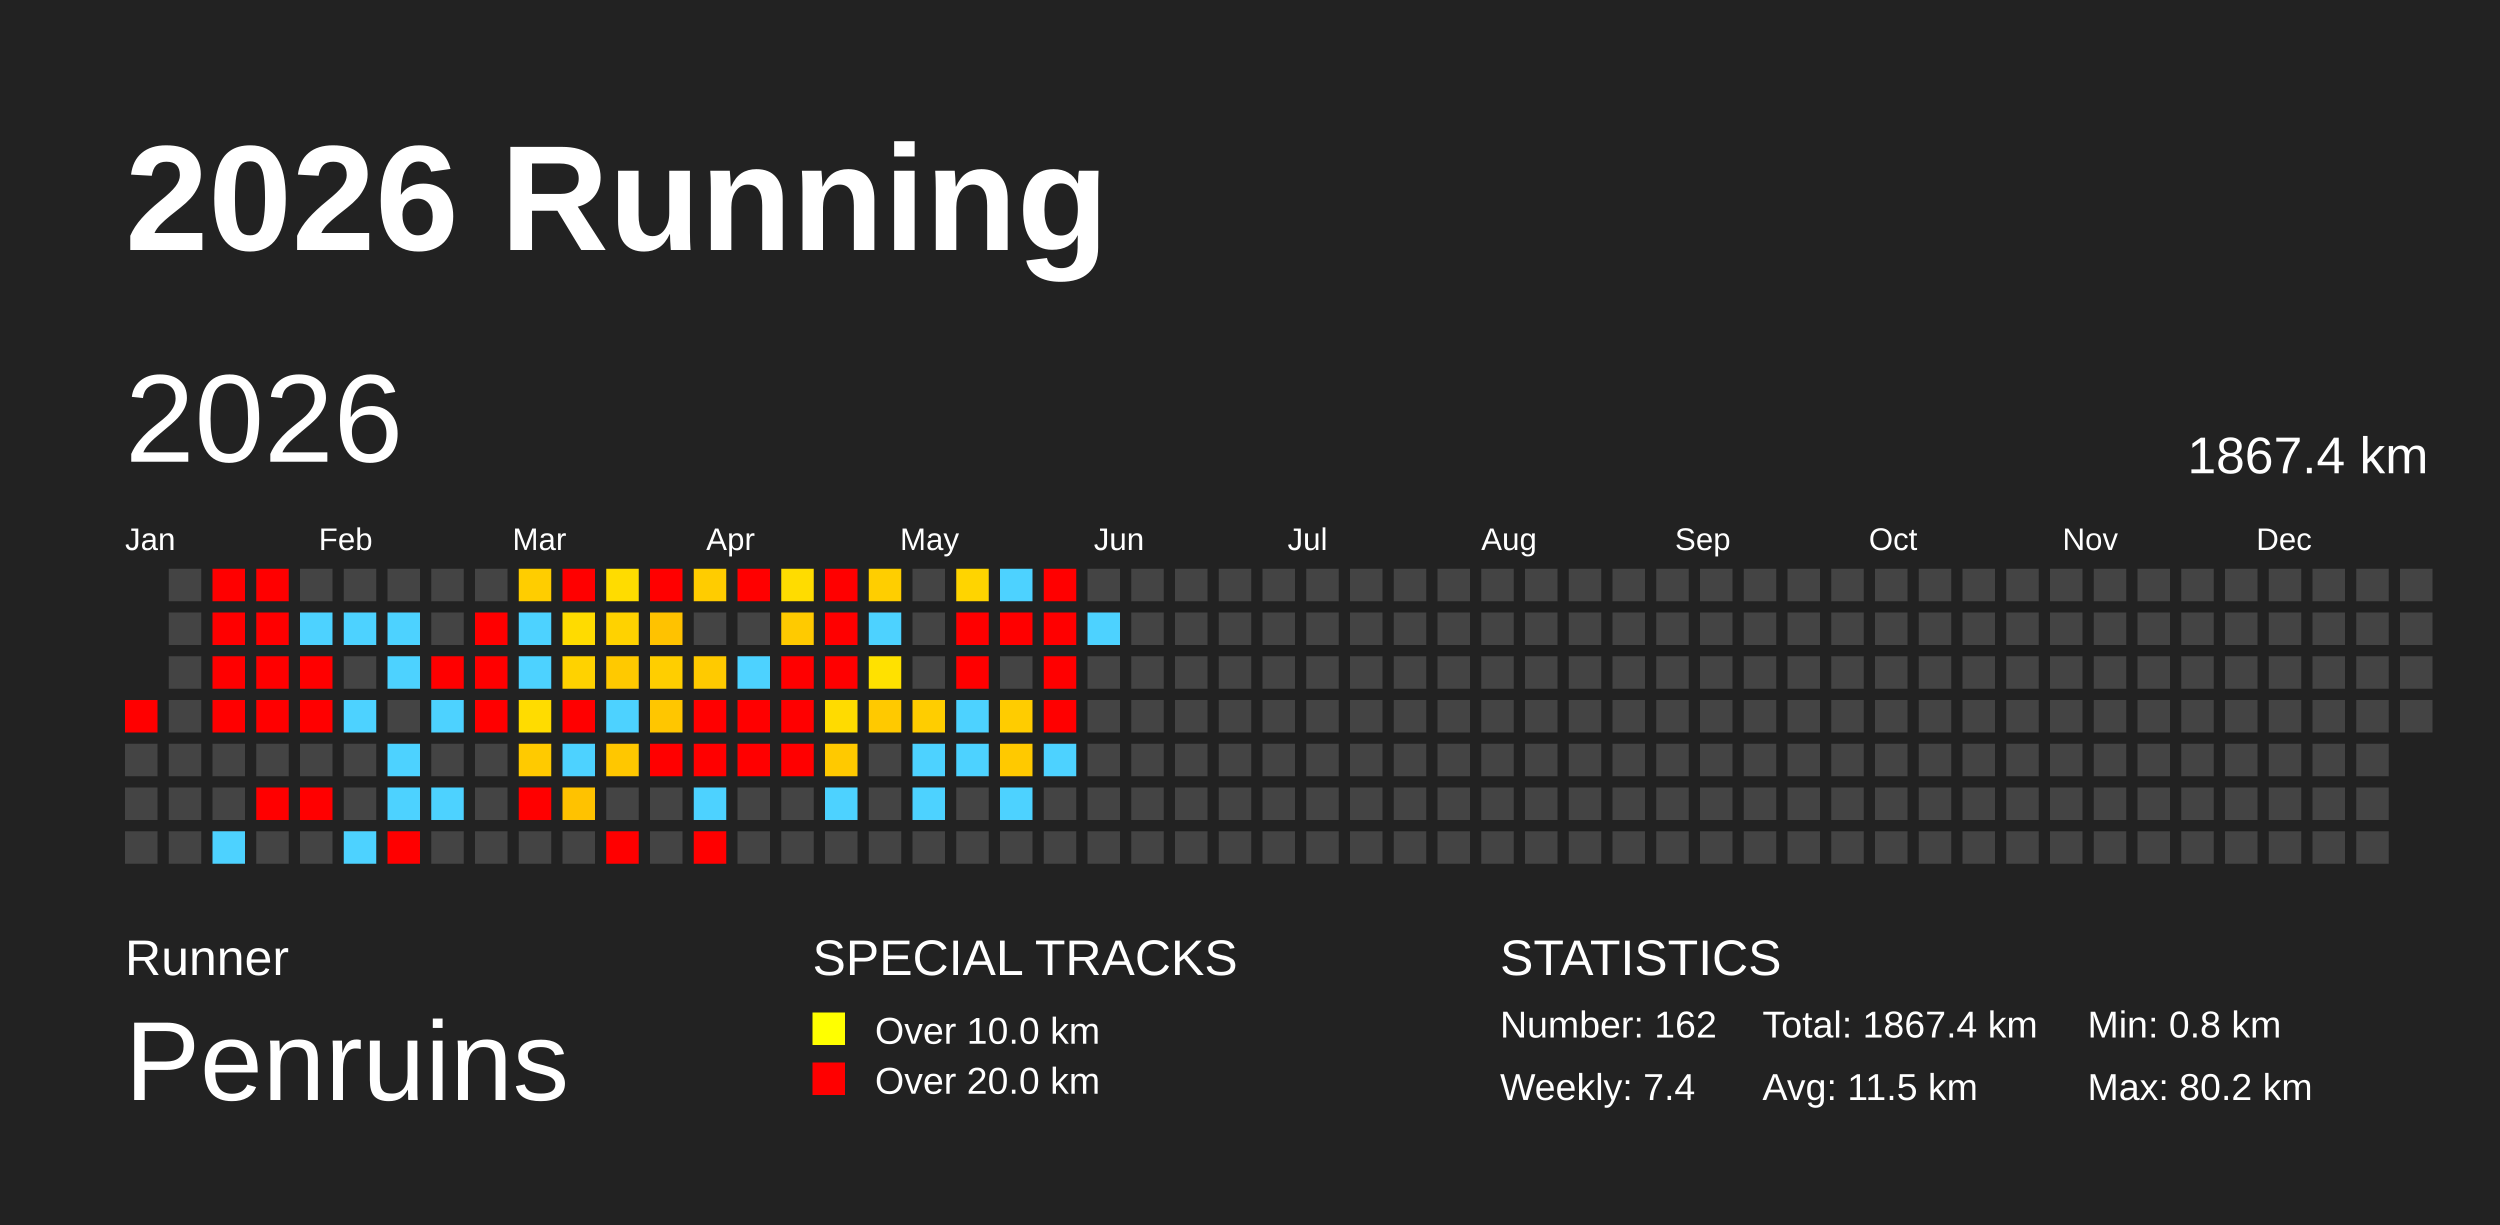
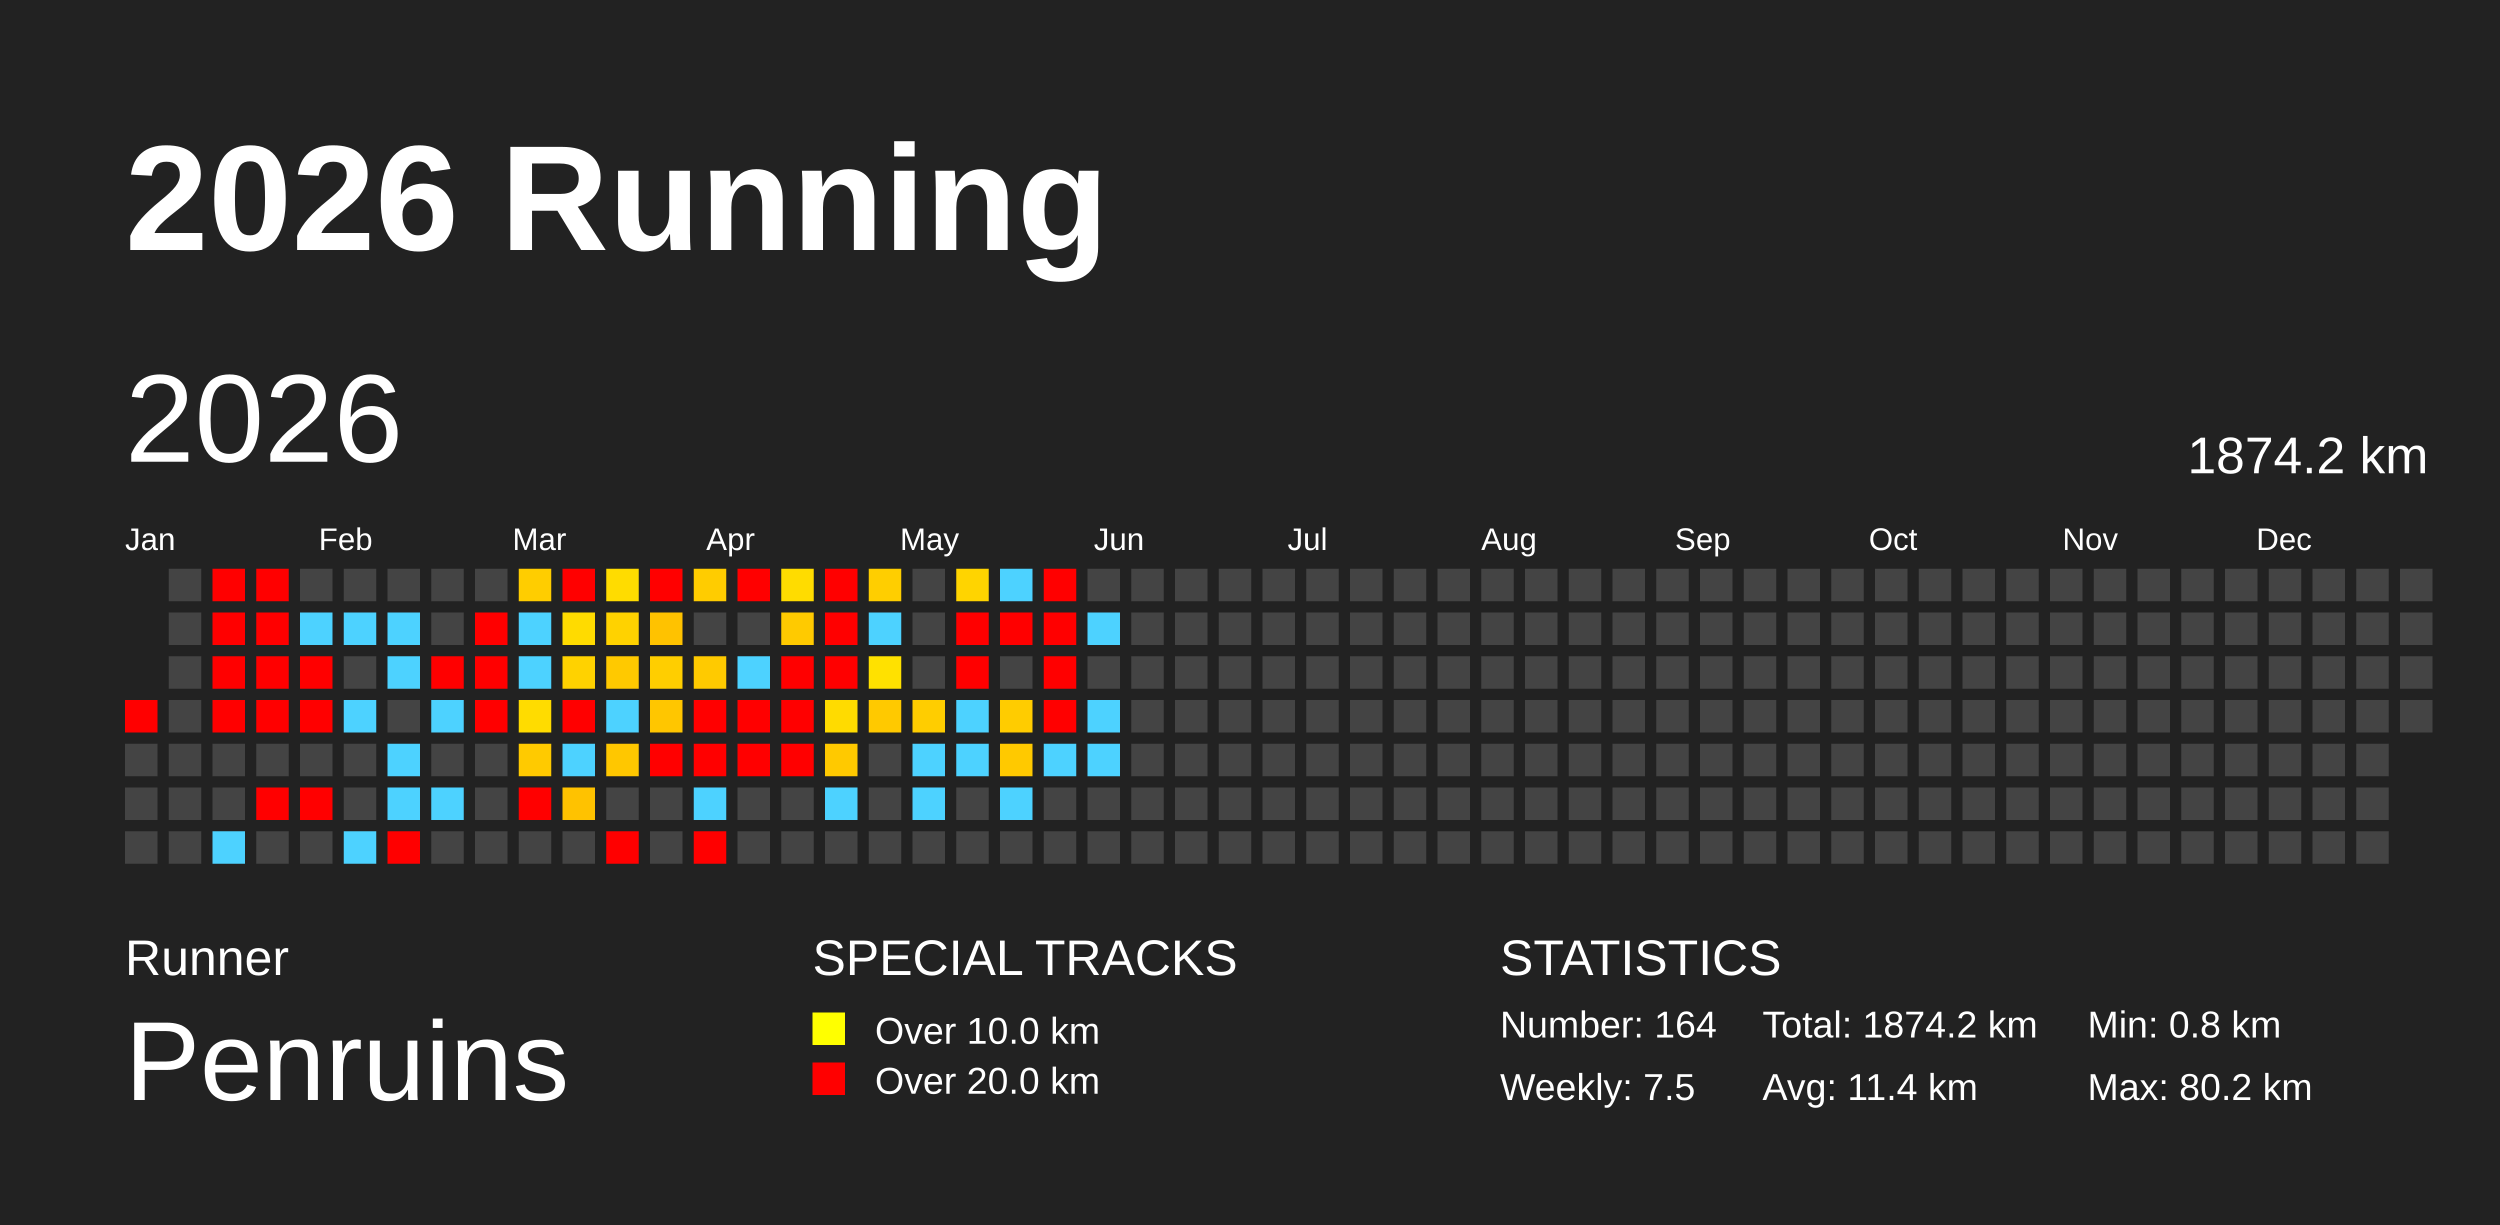
<svg xmlns="http://www.w3.org/2000/svg" baseProfile="full" height="98mm" version="1.1" viewBox="0,0,200,98" width="200mm">
  <defs />
  <rect fill="#222222" height="98" width="200" x="0" y="0" />
  <text fill="#FFFFFF" style="font-size:12px; font-family:Arial; font-weight:bold;" x="10" y="20">2026 Running</text>
  <text fill="#FFFFFF" style="font-size:4px; font-family:Arial" x="10" y="78">Runner</text>
  <text fill="#FFFFFF" style="font-size:9px; font-family:Arial" x="10" y="88">Penruins</text>
  <text fill="#FFFFFF" style="font-size:4px; font-family:Arial" x="65" y="78">SPECIAL TRACKS</text>
  <rect fill="yellow" height="2.6" width="2.6" x="65" y="81" />
  <text fill="#FFFFFF" style="font-size:3px; font-family:Arial" x="70" y="83.5">Over 10.0 km</text>
  <rect fill="red" height="2.6" width="2.6" x="65" y="85" />
  <text fill="#FFFFFF" style="font-size:3px; font-family:Arial" x="70" y="87.5">Over 20.0 km</text>
  <text fill="#FFFFFF" style="font-size:4px; font-family:Arial" x="120" y="78">STATISTICS</text>
-   <text fill="#FFFFFF" style="font-size:3px; font-family:Arial" x="120" y="83">Number: 162</text>
-   <text fill="#FFFFFF" style="font-size:3px; font-family:Arial" x="120" y="88">Weekly: 7.4</text>
-   <text fill="#FFFFFF" style="font-size:3px; font-family:Arial" x="141" y="83">Total: 1867.4 km</text>
-   <text fill="#FFFFFF" style="font-size:3px; font-family:Arial" x="141" y="88">Avg: 11.5 km</text>
+   <text fill="#FFFFFF" style="font-size:3px; font-family:Arial" x="120" y="83">Number: 164</text>
+   <text fill="#FFFFFF" style="font-size:3px; font-family:Arial" x="120" y="88">Weekly: 7.5</text>
+   <text fill="#FFFFFF" style="font-size:3px; font-family:Arial" x="141" y="83">Total: 1874.2 km</text>
+   <text fill="#FFFFFF" style="font-size:3px; font-family:Arial" x="141" y="88">Avg: 11.4 km</text>
  <text fill="#FFFFFF" style="font-size:3px; font-family:Arial" x="167" y="83">Min: 0.8 km</text>
  <text fill="#FFFFFF" style="font-size:3px; font-family:Arial" x="167" y="88">Max: 80.2 km</text>
  <text dominant-baseline="hanging" fill="#FFFFFF" style="font-size:10.0px; font-family:Arial;" x="10" y="30">2026</text>
-   <text dominant-baseline="hanging" fill="#FFFFFF" style="font-size:4.125px; font-family:Arial;" x="175" y="35">1867.4 km</text>
+   <text dominant-baseline="hanging" fill="#FFFFFF" style="font-size:4.125px; font-family:Arial;" x="175" y="35">1874.2 km</text>
  <text fill="#FFFFFF" style="font-size:2.5px; font-family:Arial" x="10.0" y="44">Jan</text>
  <text fill="#FFFFFF" style="font-size:2.5px; font-family:Arial" x="25.5" y="44">Feb</text>
  <text fill="#FFFFFF" style="font-size:2.5px; font-family:Arial" x="41.0" y="44">Mar</text>
  <text fill="#FFFFFF" style="font-size:2.5px; font-family:Arial" x="56.5" y="44">Apr</text>
  <text fill="#FFFFFF" style="font-size:2.5px; font-family:Arial" x="72.0" y="44">May</text>
  <text fill="#FFFFFF" style="font-size:2.5px; font-family:Arial" x="87.5" y="44">Jun</text>
  <text fill="#FFFFFF" style="font-size:2.5px; font-family:Arial" x="103.0" y="44">Jul</text>
  <text fill="#FFFFFF" style="font-size:2.5px; font-family:Arial" x="118.5" y="44">Aug</text>
  <text fill="#FFFFFF" style="font-size:2.5px; font-family:Arial" x="134.0" y="44">Sep</text>
  <text fill="#FFFFFF" style="font-size:2.5px; font-family:Arial" x="149.5" y="44">Oct</text>
  <text fill="#FFFFFF" style="font-size:2.5px; font-family:Arial" x="165.0" y="44">Nov</text>
  <text fill="#FFFFFF" style="font-size:2.5px; font-family:Arial" x="180.5" y="44">Dec</text>
  <rect fill="red" height="2.6" width="2.6" x="10.0" y="56.0" />
  <rect fill="#444444" height="2.6" width="2.6" x="10.0" y="59.5" />
  <rect fill="#444444" height="2.6" width="2.6" x="10.0" y="63.0" />
  <rect fill="#444444" height="2.6" width="2.6" x="10.0" y="66.5" />
  <rect fill="#444444" height="2.6" width="2.6" x="13.5" y="45.5" />
  <rect fill="#444444" height="2.6" width="2.6" x="13.5" y="49.0" />
  <rect fill="#444444" height="2.6" width="2.6" x="13.5" y="52.5" />
  <rect fill="#444444" height="2.6" width="2.6" x="13.5" y="56.0" />
  <rect fill="#444444" height="2.6" width="2.6" x="13.5" y="59.5" />
  <rect fill="#444444" height="2.6" width="2.6" x="13.5" y="63.0" />
  <rect fill="#444444" height="2.6" width="2.6" x="13.5" y="66.5" />
  <rect fill="red" height="2.6" width="2.6" x="17.0" y="45.5" />
  <rect fill="red" height="2.6" width="2.6" x="17.0" y="49.0" />
  <rect fill="red" height="2.6" width="2.6" x="17.0" y="52.5" />
  <rect fill="red" height="2.6" width="2.6" x="17.0" y="56.0" />
  <rect fill="#444444" height="2.6" width="2.6" x="17.0" y="59.5" />
  <rect fill="#444444" height="2.6" width="2.6" x="17.0" y="63.0" />
  <rect fill="#4dd2ff" height="2.6" width="2.6" x="17.0" y="66.5" />
  <rect fill="red" height="2.6" width="2.6" x="20.5" y="45.5" />
  <rect fill="red" height="2.6" width="2.6" x="20.5" y="49.0" />
  <rect fill="red" height="2.6" width="2.6" x="20.5" y="52.5" />
  <rect fill="red" height="2.6" width="2.6" x="20.5" y="56.0" />
  <rect fill="#444444" height="2.6" width="2.6" x="20.5" y="59.5" />
  <rect fill="red" height="2.6" width="2.6" x="20.5" y="63.0" />
  <rect fill="#444444" height="2.6" width="2.6" x="20.5" y="66.5" />
  <rect fill="#444444" height="2.6" width="2.6" x="24.0" y="45.5" />
  <rect fill="#4dd2ff" height="2.6" width="2.6" x="24.0" y="49.0" />
  <rect fill="red" height="2.6" width="2.6" x="24.0" y="52.5" />
  <rect fill="red" height="2.6" width="2.6" x="24.0" y="56.0" />
  <rect fill="#444444" height="2.6" width="2.6" x="24.0" y="59.5" />
  <rect fill="red" height="2.6" width="2.6" x="24.0" y="63.0" />
  <rect fill="#444444" height="2.6" width="2.6" x="24.0" y="66.5" />
  <rect fill="#444444" height="2.6" width="2.6" x="27.5" y="45.5" />
  <rect fill="#4dd2ff" height="2.6" width="2.6" x="27.5" y="49.0" />
  <rect fill="#444444" height="2.6" width="2.6" x="27.5" y="52.5" />
  <rect fill="#4dd2ff" height="2.6" width="2.6" x="27.5" y="56.0" />
  <rect fill="#444444" height="2.6" width="2.6" x="27.5" y="59.5" />
  <rect fill="#444444" height="2.6" width="2.6" x="27.5" y="63.0" />
  <rect fill="#4dd2ff" height="2.6" width="2.6" x="27.5" y="66.5" />
  <rect fill="#444444" height="2.6" width="2.6" x="31.0" y="45.5" />
  <rect fill="#4dd2ff" height="2.6" width="2.6" x="31.0" y="49.0" />
  <rect fill="#4dd2ff" height="2.6" width="2.6" x="31.0" y="52.5" />
  <rect fill="#444444" height="2.6" width="2.6" x="31.0" y="56.0" />
  <rect fill="#4dd2ff" height="2.6" width="2.6" x="31.0" y="59.5" />
  <rect fill="#4dd2ff" height="2.6" width="2.6" x="31.0" y="63.0" />
  <rect fill="red" height="2.6" width="2.6" x="31.0" y="66.5" />
  <rect fill="#444444" height="2.6" width="2.6" x="34.5" y="45.5" />
  <rect fill="#444444" height="2.6" width="2.6" x="34.5" y="49.0" />
  <rect fill="red" height="2.6" width="2.6" x="34.5" y="52.5" />
  <rect fill="#4dd2ff" height="2.6" width="2.6" x="34.5" y="56.0" />
  <rect fill="#444444" height="2.6" width="2.6" x="34.5" y="59.5" />
  <rect fill="#4dd2ff" height="2.6" width="2.6" x="34.5" y="63.0" />
  <rect fill="#444444" height="2.6" width="2.6" x="34.5" y="66.5" />
  <rect fill="#444444" height="2.6" width="2.6" x="38.0" y="45.5" />
  <rect fill="red" height="2.6" width="2.6" x="38.0" y="49.0" />
  <rect fill="red" height="2.6" width="2.6" x="38.0" y="52.5" />
  <rect fill="red" height="2.6" width="2.6" x="38.0" y="56.0" />
  <rect fill="#444444" height="2.6" width="2.6" x="38.0" y="59.5" />
  <rect fill="#444444" height="2.6" width="2.6" x="38.0" y="63.0" />
  <rect fill="#444444" height="2.6" width="2.6" x="38.0" y="66.5" />
  <rect fill="#ffcd00" height="2.6" width="2.6" x="41.5" y="45.5" />
  <rect fill="#4dd2ff" height="2.6" width="2.6" x="41.5" y="49.0" />
  <rect fill="#4dd2ff" height="2.6" width="2.6" x="41.5" y="52.5" />
  <rect fill="#ffdc00" height="2.6" width="2.6" x="41.5" y="56.0" />
  <rect fill="#ffca00" height="2.6" width="2.6" x="41.5" y="59.5" />
  <rect fill="red" height="2.6" width="2.6" x="41.5" y="63.0" />
  <rect fill="#444444" height="2.6" width="2.6" x="41.5" y="66.5" />
  <rect fill="red" height="2.6" width="2.6" x="45.0" y="45.5" />
  <rect fill="#ffdb00" height="2.6" width="2.6" x="45.0" y="49.0" />
  <rect fill="#ffd200" height="2.6" width="2.6" x="45.0" y="52.5" />
  <rect fill="red" height="2.6" width="2.6" x="45.0" y="56.0" />
  <rect fill="#4dd2ff" height="2.6" width="2.6" x="45.0" y="59.5" />
  <rect fill="#ffc200" height="2.6" width="2.6" x="45.0" y="63.0" />
  <rect fill="#444444" height="2.6" width="2.6" x="45.0" y="66.5" />
  <rect fill="#ffdc00" height="2.6" width="2.6" x="48.5" y="45.5" />
  <rect fill="#ffd200" height="2.6" width="2.6" x="48.5" y="49.0" />
  <rect fill="#ffc900" height="2.6" width="2.6" x="48.5" y="52.5" />
  <rect fill="#4dd2ff" height="2.6" width="2.6" x="48.5" y="56.0" />
  <rect fill="#ffc700" height="2.6" width="2.6" x="48.5" y="59.5" />
  <rect fill="#444444" height="2.6" width="2.6" x="48.5" y="63.0" />
  <rect fill="red" height="2.6" width="2.6" x="48.5" y="66.5" />
  <rect fill="red" height="2.6" width="2.6" x="52.0" y="45.5" />
  <rect fill="#ffc200" height="2.6" width="2.6" x="52.0" y="49.0" />
  <rect fill="#ffce00" height="2.6" width="2.6" x="52.0" y="52.5" />
  <rect fill="#ffc600" height="2.6" width="2.6" x="52.0" y="56.0" />
  <rect fill="red" height="2.6" width="2.6" x="52.0" y="59.5" />
  <rect fill="#444444" height="2.6" width="2.6" x="52.0" y="63.0" />
  <rect fill="#444444" height="2.6" width="2.6" x="52.0" y="66.5" />
  <rect fill="#ffcc00" height="2.6" width="2.6" x="55.5" y="45.5" />
  <rect fill="#444444" height="2.6" width="2.6" x="55.5" y="49.0" />
  <rect fill="#ffca00" height="2.6" width="2.6" x="55.5" y="52.5" />
  <rect fill="red" height="2.6" width="2.6" x="55.5" y="56.0" />
  <rect fill="red" height="2.6" width="2.6" x="55.5" y="59.5" />
  <rect fill="#4dd2ff" height="2.6" width="2.6" x="55.5" y="63.0" />
  <rect fill="red" height="2.6" width="2.6" x="55.5" y="66.5" />
  <rect fill="red" height="2.6" width="2.6" x="59.0" y="45.5" />
  <rect fill="#444444" height="2.6" width="2.6" x="59.0" y="49.0" />
  <rect fill="#4dd2ff" height="2.6" width="2.6" x="59.0" y="52.5" />
  <rect fill="red" height="2.6" width="2.6" x="59.0" y="56.0" />
  <rect fill="red" height="2.6" width="2.6" x="59.0" y="59.5" />
  <rect fill="#444444" height="2.6" width="2.6" x="59.0" y="63.0" />
  <rect fill="#444444" height="2.6" width="2.6" x="59.0" y="66.5" />
  <rect fill="#ffdc00" height="2.6" width="2.6" x="62.5" y="45.5" />
  <rect fill="#ffca00" height="2.6" width="2.6" x="62.5" y="49.0" />
  <rect fill="red" height="2.6" width="2.6" x="62.5" y="52.5" />
  <rect fill="red" height="2.6" width="2.6" x="62.5" y="56.0" />
  <rect fill="red" height="2.6" width="2.6" x="62.5" y="59.5" />
  <rect fill="#444444" height="2.6" width="2.6" x="62.5" y="63.0" />
  <rect fill="#444444" height="2.6" width="2.6" x="62.5" y="66.5" />
  <rect fill="red" height="2.6" width="2.6" x="66.0" y="45.5" />
  <rect fill="red" height="2.6" width="2.6" x="66.0" y="49.0" />
  <rect fill="red" height="2.6" width="2.6" x="66.0" y="52.5" />
  <rect fill="#ffdb00" height="2.6" width="2.6" x="66.0" y="56.0" />
  <rect fill="#ffc900" height="2.6" width="2.6" x="66.0" y="59.5" />
  <rect fill="#4dd2ff" height="2.6" width="2.6" x="66.0" y="63.0" />
  <rect fill="#444444" height="2.6" width="2.6" x="66.0" y="66.5" />
  <rect fill="#ffce00" height="2.6" width="2.6" x="69.5" y="45.5" />
  <rect fill="#4dd2ff" height="2.6" width="2.6" x="69.5" y="49.0" />
  <rect fill="#ffe100" height="2.6" width="2.6" x="69.5" y="52.5" />
  <rect fill="#ffc900" height="2.6" width="2.6" x="69.5" y="56.0" />
  <rect fill="#444444" height="2.6" width="2.6" x="69.5" y="59.5" />
  <rect fill="#444444" height="2.6" width="2.6" x="69.5" y="63.0" />
  <rect fill="#444444" height="2.6" width="2.6" x="69.5" y="66.5" />
  <rect fill="#444444" height="2.6" width="2.6" x="73.0" y="45.5" />
  <rect fill="#444444" height="2.6" width="2.6" x="73.0" y="49.0" />
  <rect fill="#444444" height="2.6" width="2.6" x="73.0" y="52.5" />
  <rect fill="#ffcd00" height="2.6" width="2.6" x="73.0" y="56.0" />
  <rect fill="#4dd2ff" height="2.6" width="2.6" x="73.0" y="59.5" />
  <rect fill="#4dd2ff" height="2.6" width="2.6" x="73.0" y="63.0" />
  <rect fill="#444444" height="2.6" width="2.6" x="73.0" y="66.5" />
  <rect fill="#ffd400" height="2.6" width="2.6" x="76.5" y="45.5" />
  <rect fill="red" height="2.6" width="2.6" x="76.5" y="49.0" />
  <rect fill="red" height="2.6" width="2.6" x="76.5" y="52.5" />
  <rect fill="#4dd2ff" height="2.6" width="2.6" x="76.5" y="56.0" />
  <rect fill="#4dd2ff" height="2.6" width="2.6" x="76.5" y="59.5" />
  <rect fill="#444444" height="2.6" width="2.6" x="76.5" y="63.0" />
  <rect fill="#444444" height="2.6" width="2.6" x="76.5" y="66.5" />
  <rect fill="#4dd2ff" height="2.6" width="2.6" x="80.0" y="45.5" />
  <rect fill="red" height="2.6" width="2.6" x="80.0" y="49.0" />
  <rect fill="#444444" height="2.6" width="2.6" x="80.0" y="52.5" />
  <rect fill="#ffcc00" height="2.6" width="2.6" x="80.0" y="56.0" />
  <rect fill="#ffc900" height="2.6" width="2.6" x="80.0" y="59.5" />
  <rect fill="#4dd2ff" height="2.6" width="2.6" x="80.0" y="63.0" />
  <rect fill="#444444" height="2.6" width="2.6" x="80.0" y="66.5" />
  <rect fill="red" height="2.6" width="2.6" x="83.5" y="45.5" />
  <rect fill="red" height="2.6" width="2.6" x="83.5" y="49.0" />
  <rect fill="red" height="2.6" width="2.6" x="83.5" y="52.5" />
  <rect fill="red" height="2.6" width="2.6" x="83.5" y="56.0" />
  <rect fill="#4dd2ff" height="2.6" width="2.6" x="83.5" y="59.5" />
  <rect fill="#444444" height="2.6" width="2.6" x="83.5" y="63.0" />
  <rect fill="#444444" height="2.6" width="2.6" x="83.5" y="66.5" />
  <rect fill="#444444" height="2.6" width="2.6" x="87.0" y="45.5" />
  <rect fill="#4dd2ff" height="2.6" width="2.6" x="87.0" y="49.0" />
  <rect fill="#444444" height="2.6" width="2.6" x="87.0" y="52.5" />
-   <rect fill="#444444" height="2.6" width="2.6" x="87.0" y="56.0" />
-   <rect fill="#444444" height="2.6" width="2.6" x="87.0" y="59.5" />
+   <rect fill="#4dd2ff" height="2.6" width="2.6" x="87.0" y="56.0" />
+   <rect fill="#4dd2ff" height="2.6" width="2.6" x="87.0" y="59.5" />
  <rect fill="#444444" height="2.6" width="2.6" x="87.0" y="63.0" />
  <rect fill="#444444" height="2.6" width="2.6" x="87.0" y="66.5" />
  <rect fill="#444444" height="2.6" width="2.6" x="90.5" y="45.5" />
  <rect fill="#444444" height="2.6" width="2.6" x="90.5" y="49.0" />
  <rect fill="#444444" height="2.6" width="2.6" x="90.5" y="52.5" />
  <rect fill="#444444" height="2.6" width="2.6" x="90.5" y="56.0" />
  <rect fill="#444444" height="2.6" width="2.6" x="90.5" y="59.5" />
  <rect fill="#444444" height="2.6" width="2.6" x="90.5" y="63.0" />
  <rect fill="#444444" height="2.6" width="2.6" x="90.5" y="66.5" />
  <rect fill="#444444" height="2.6" width="2.6" x="94.0" y="45.5" />
  <rect fill="#444444" height="2.6" width="2.6" x="94.0" y="49.0" />
  <rect fill="#444444" height="2.6" width="2.6" x="94.0" y="52.5" />
  <rect fill="#444444" height="2.6" width="2.6" x="94.0" y="56.0" />
  <rect fill="#444444" height="2.6" width="2.6" x="94.0" y="59.5" />
  <rect fill="#444444" height="2.6" width="2.6" x="94.0" y="63.0" />
  <rect fill="#444444" height="2.6" width="2.6" x="94.0" y="66.5" />
  <rect fill="#444444" height="2.6" width="2.6" x="97.5" y="45.5" />
  <rect fill="#444444" height="2.6" width="2.6" x="97.5" y="49.0" />
  <rect fill="#444444" height="2.6" width="2.6" x="97.5" y="52.5" />
  <rect fill="#444444" height="2.6" width="2.6" x="97.5" y="56.0" />
  <rect fill="#444444" height="2.6" width="2.6" x="97.5" y="59.5" />
  <rect fill="#444444" height="2.6" width="2.6" x="97.5" y="63.0" />
  <rect fill="#444444" height="2.6" width="2.6" x="97.5" y="66.5" />
  <rect fill="#444444" height="2.6" width="2.6" x="101.0" y="45.5" />
  <rect fill="#444444" height="2.6" width="2.6" x="101.0" y="49.0" />
  <rect fill="#444444" height="2.6" width="2.6" x="101.0" y="52.5" />
  <rect fill="#444444" height="2.6" width="2.6" x="101.0" y="56.0" />
  <rect fill="#444444" height="2.6" width="2.6" x="101.0" y="59.5" />
  <rect fill="#444444" height="2.6" width="2.6" x="101.0" y="63.0" />
  <rect fill="#444444" height="2.6" width="2.6" x="101.0" y="66.5" />
  <rect fill="#444444" height="2.6" width="2.6" x="104.5" y="45.5" />
  <rect fill="#444444" height="2.6" width="2.6" x="104.5" y="49.0" />
  <rect fill="#444444" height="2.6" width="2.6" x="104.5" y="52.5" />
  <rect fill="#444444" height="2.6" width="2.6" x="104.5" y="56.0" />
  <rect fill="#444444" height="2.6" width="2.6" x="104.5" y="59.5" />
  <rect fill="#444444" height="2.6" width="2.6" x="104.5" y="63.0" />
  <rect fill="#444444" height="2.6" width="2.6" x="104.5" y="66.5" />
  <rect fill="#444444" height="2.6" width="2.6" x="108.0" y="45.5" />
  <rect fill="#444444" height="2.6" width="2.6" x="108.0" y="49.0" />
  <rect fill="#444444" height="2.6" width="2.6" x="108.0" y="52.5" />
  <rect fill="#444444" height="2.6" width="2.6" x="108.0" y="56.0" />
  <rect fill="#444444" height="2.6" width="2.6" x="108.0" y="59.5" />
  <rect fill="#444444" height="2.6" width="2.6" x="108.0" y="63.0" />
  <rect fill="#444444" height="2.6" width="2.6" x="108.0" y="66.5" />
  <rect fill="#444444" height="2.6" width="2.6" x="111.5" y="45.5" />
  <rect fill="#444444" height="2.6" width="2.6" x="111.5" y="49.0" />
  <rect fill="#444444" height="2.6" width="2.6" x="111.5" y="52.5" />
  <rect fill="#444444" height="2.6" width="2.6" x="111.5" y="56.0" />
  <rect fill="#444444" height="2.6" width="2.6" x="111.5" y="59.5" />
  <rect fill="#444444" height="2.6" width="2.6" x="111.5" y="63.0" />
  <rect fill="#444444" height="2.6" width="2.6" x="111.5" y="66.5" />
  <rect fill="#444444" height="2.6" width="2.6" x="115.0" y="45.5" />
  <rect fill="#444444" height="2.6" width="2.6" x="115.0" y="49.0" />
  <rect fill="#444444" height="2.6" width="2.6" x="115.0" y="52.5" />
  <rect fill="#444444" height="2.6" width="2.6" x="115.0" y="56.0" />
  <rect fill="#444444" height="2.6" width="2.6" x="115.0" y="59.5" />
  <rect fill="#444444" height="2.6" width="2.6" x="115.0" y="63.0" />
  <rect fill="#444444" height="2.6" width="2.6" x="115.0" y="66.5" />
  <rect fill="#444444" height="2.6" width="2.6" x="118.5" y="45.5" />
  <rect fill="#444444" height="2.6" width="2.6" x="118.5" y="49.0" />
  <rect fill="#444444" height="2.6" width="2.6" x="118.5" y="52.5" />
  <rect fill="#444444" height="2.6" width="2.6" x="118.5" y="56.0" />
  <rect fill="#444444" height="2.6" width="2.6" x="118.5" y="59.5" />
  <rect fill="#444444" height="2.6" width="2.6" x="118.5" y="63.0" />
  <rect fill="#444444" height="2.6" width="2.6" x="118.5" y="66.5" />
  <rect fill="#444444" height="2.6" width="2.6" x="122.0" y="45.5" />
  <rect fill="#444444" height="2.6" width="2.6" x="122.0" y="49.0" />
  <rect fill="#444444" height="2.6" width="2.6" x="122.0" y="52.5" />
  <rect fill="#444444" height="2.6" width="2.6" x="122.0" y="56.0" />
  <rect fill="#444444" height="2.6" width="2.6" x="122.0" y="59.5" />
  <rect fill="#444444" height="2.6" width="2.6" x="122.0" y="63.0" />
  <rect fill="#444444" height="2.6" width="2.6" x="122.0" y="66.5" />
  <rect fill="#444444" height="2.6" width="2.6" x="125.5" y="45.5" />
  <rect fill="#444444" height="2.6" width="2.6" x="125.5" y="49.0" />
  <rect fill="#444444" height="2.6" width="2.6" x="125.5" y="52.5" />
  <rect fill="#444444" height="2.6" width="2.6" x="125.5" y="56.0" />
  <rect fill="#444444" height="2.6" width="2.6" x="125.5" y="59.5" />
  <rect fill="#444444" height="2.6" width="2.6" x="125.5" y="63.0" />
  <rect fill="#444444" height="2.6" width="2.6" x="125.5" y="66.5" />
  <rect fill="#444444" height="2.6" width="2.6" x="129.0" y="45.5" />
  <rect fill="#444444" height="2.6" width="2.6" x="129.0" y="49.0" />
  <rect fill="#444444" height="2.6" width="2.6" x="129.0" y="52.5" />
  <rect fill="#444444" height="2.6" width="2.6" x="129.0" y="56.0" />
  <rect fill="#444444" height="2.6" width="2.6" x="129.0" y="59.5" />
  <rect fill="#444444" height="2.6" width="2.6" x="129.0" y="63.0" />
  <rect fill="#444444" height="2.6" width="2.6" x="129.0" y="66.5" />
  <rect fill="#444444" height="2.6" width="2.6" x="132.5" y="45.5" />
  <rect fill="#444444" height="2.6" width="2.6" x="132.5" y="49.0" />
  <rect fill="#444444" height="2.6" width="2.6" x="132.5" y="52.5" />
  <rect fill="#444444" height="2.6" width="2.6" x="132.5" y="56.0" />
  <rect fill="#444444" height="2.6" width="2.6" x="132.5" y="59.5" />
  <rect fill="#444444" height="2.6" width="2.6" x="132.5" y="63.0" />
  <rect fill="#444444" height="2.6" width="2.6" x="132.5" y="66.5" />
  <rect fill="#444444" height="2.6" width="2.6" x="136.0" y="45.5" />
  <rect fill="#444444" height="2.6" width="2.6" x="136.0" y="49.0" />
  <rect fill="#444444" height="2.6" width="2.6" x="136.0" y="52.5" />
  <rect fill="#444444" height="2.6" width="2.6" x="136.0" y="56.0" />
  <rect fill="#444444" height="2.6" width="2.6" x="136.0" y="59.5" />
  <rect fill="#444444" height="2.6" width="2.6" x="136.0" y="63.0" />
  <rect fill="#444444" height="2.6" width="2.6" x="136.0" y="66.5" />
  <rect fill="#444444" height="2.6" width="2.6" x="139.5" y="45.5" />
  <rect fill="#444444" height="2.6" width="2.6" x="139.5" y="49.0" />
  <rect fill="#444444" height="2.6" width="2.6" x="139.5" y="52.5" />
  <rect fill="#444444" height="2.6" width="2.6" x="139.5" y="56.0" />
  <rect fill="#444444" height="2.6" width="2.6" x="139.5" y="59.5" />
  <rect fill="#444444" height="2.6" width="2.6" x="139.5" y="63.0" />
  <rect fill="#444444" height="2.6" width="2.6" x="139.5" y="66.5" />
  <rect fill="#444444" height="2.6" width="2.6" x="143.0" y="45.5" />
  <rect fill="#444444" height="2.6" width="2.6" x="143.0" y="49.0" />
  <rect fill="#444444" height="2.6" width="2.6" x="143.0" y="52.5" />
  <rect fill="#444444" height="2.6" width="2.6" x="143.0" y="56.0" />
  <rect fill="#444444" height="2.6" width="2.6" x="143.0" y="59.5" />
  <rect fill="#444444" height="2.6" width="2.6" x="143.0" y="63.0" />
  <rect fill="#444444" height="2.6" width="2.6" x="143.0" y="66.5" />
  <rect fill="#444444" height="2.6" width="2.6" x="146.5" y="45.5" />
  <rect fill="#444444" height="2.6" width="2.6" x="146.5" y="49.0" />
  <rect fill="#444444" height="2.6" width="2.6" x="146.5" y="52.5" />
  <rect fill="#444444" height="2.6" width="2.6" x="146.5" y="56.0" />
  <rect fill="#444444" height="2.6" width="2.6" x="146.5" y="59.5" />
  <rect fill="#444444" height="2.6" width="2.6" x="146.5" y="63.0" />
  <rect fill="#444444" height="2.6" width="2.6" x="146.5" y="66.5" />
  <rect fill="#444444" height="2.6" width="2.6" x="150.0" y="45.5" />
  <rect fill="#444444" height="2.6" width="2.6" x="150.0" y="49.0" />
  <rect fill="#444444" height="2.6" width="2.6" x="150.0" y="52.5" />
  <rect fill="#444444" height="2.6" width="2.6" x="150.0" y="56.0" />
  <rect fill="#444444" height="2.6" width="2.6" x="150.0" y="59.5" />
  <rect fill="#444444" height="2.6" width="2.6" x="150.0" y="63.0" />
  <rect fill="#444444" height="2.6" width="2.6" x="150.0" y="66.5" />
  <rect fill="#444444" height="2.6" width="2.6" x="153.5" y="45.5" />
  <rect fill="#444444" height="2.6" width="2.6" x="153.5" y="49.0" />
  <rect fill="#444444" height="2.6" width="2.6" x="153.5" y="52.5" />
  <rect fill="#444444" height="2.6" width="2.6" x="153.5" y="56.0" />
  <rect fill="#444444" height="2.6" width="2.6" x="153.5" y="59.5" />
  <rect fill="#444444" height="2.6" width="2.6" x="153.5" y="63.0" />
  <rect fill="#444444" height="2.6" width="2.6" x="153.5" y="66.5" />
  <rect fill="#444444" height="2.6" width="2.6" x="157.0" y="45.5" />
  <rect fill="#444444" height="2.6" width="2.6" x="157.0" y="49.0" />
  <rect fill="#444444" height="2.6" width="2.6" x="157.0" y="52.5" />
  <rect fill="#444444" height="2.6" width="2.6" x="157.0" y="56.0" />
  <rect fill="#444444" height="2.6" width="2.6" x="157.0" y="59.5" />
  <rect fill="#444444" height="2.6" width="2.6" x="157.0" y="63.0" />
  <rect fill="#444444" height="2.6" width="2.6" x="157.0" y="66.5" />
  <rect fill="#444444" height="2.6" width="2.6" x="160.5" y="45.5" />
  <rect fill="#444444" height="2.6" width="2.6" x="160.5" y="49.0" />
  <rect fill="#444444" height="2.6" width="2.6" x="160.5" y="52.5" />
  <rect fill="#444444" height="2.6" width="2.6" x="160.5" y="56.0" />
  <rect fill="#444444" height="2.6" width="2.6" x="160.5" y="59.5" />
  <rect fill="#444444" height="2.6" width="2.6" x="160.5" y="63.0" />
  <rect fill="#444444" height="2.6" width="2.6" x="160.5" y="66.5" />
  <rect fill="#444444" height="2.6" width="2.6" x="164.0" y="45.5" />
  <rect fill="#444444" height="2.6" width="2.6" x="164.0" y="49.0" />
  <rect fill="#444444" height="2.6" width="2.6" x="164.0" y="52.5" />
  <rect fill="#444444" height="2.6" width="2.6" x="164.0" y="56.0" />
  <rect fill="#444444" height="2.6" width="2.6" x="164.0" y="59.5" />
  <rect fill="#444444" height="2.6" width="2.6" x="164.0" y="63.0" />
  <rect fill="#444444" height="2.6" width="2.6" x="164.0" y="66.5" />
  <rect fill="#444444" height="2.6" width="2.6" x="167.5" y="45.5" />
  <rect fill="#444444" height="2.6" width="2.6" x="167.5" y="49.0" />
  <rect fill="#444444" height="2.6" width="2.6" x="167.5" y="52.5" />
  <rect fill="#444444" height="2.6" width="2.6" x="167.5" y="56.0" />
  <rect fill="#444444" height="2.6" width="2.6" x="167.5" y="59.5" />
  <rect fill="#444444" height="2.6" width="2.6" x="167.5" y="63.0" />
  <rect fill="#444444" height="2.6" width="2.6" x="167.5" y="66.5" />
  <rect fill="#444444" height="2.6" width="2.6" x="171.0" y="45.5" />
  <rect fill="#444444" height="2.6" width="2.6" x="171.0" y="49.0" />
  <rect fill="#444444" height="2.6" width="2.6" x="171.0" y="52.5" />
  <rect fill="#444444" height="2.6" width="2.6" x="171.0" y="56.0" />
  <rect fill="#444444" height="2.6" width="2.6" x="171.0" y="59.5" />
  <rect fill="#444444" height="2.6" width="2.6" x="171.0" y="63.0" />
  <rect fill="#444444" height="2.6" width="2.6" x="171.0" y="66.5" />
  <rect fill="#444444" height="2.6" width="2.6" x="174.5" y="45.5" />
  <rect fill="#444444" height="2.6" width="2.6" x="174.5" y="49.0" />
  <rect fill="#444444" height="2.6" width="2.6" x="174.5" y="52.5" />
  <rect fill="#444444" height="2.6" width="2.6" x="174.5" y="56.0" />
  <rect fill="#444444" height="2.6" width="2.6" x="174.5" y="59.5" />
  <rect fill="#444444" height="2.6" width="2.6" x="174.5" y="63.0" />
  <rect fill="#444444" height="2.6" width="2.6" x="174.5" y="66.5" />
  <rect fill="#444444" height="2.6" width="2.6" x="178.0" y="45.5" />
  <rect fill="#444444" height="2.6" width="2.6" x="178.0" y="49.0" />
  <rect fill="#444444" height="2.6" width="2.6" x="178.0" y="52.5" />
  <rect fill="#444444" height="2.6" width="2.6" x="178.0" y="56.0" />
  <rect fill="#444444" height="2.6" width="2.6" x="178.0" y="59.5" />
  <rect fill="#444444" height="2.6" width="2.6" x="178.0" y="63.0" />
  <rect fill="#444444" height="2.6" width="2.6" x="178.0" y="66.5" />
  <rect fill="#444444" height="2.6" width="2.6" x="181.5" y="45.5" />
  <rect fill="#444444" height="2.6" width="2.6" x="181.5" y="49.0" />
  <rect fill="#444444" height="2.6" width="2.6" x="181.5" y="52.5" />
  <rect fill="#444444" height="2.6" width="2.6" x="181.5" y="56.0" />
  <rect fill="#444444" height="2.6" width="2.6" x="181.5" y="59.5" />
  <rect fill="#444444" height="2.6" width="2.6" x="181.5" y="63.0" />
  <rect fill="#444444" height="2.6" width="2.6" x="181.5" y="66.5" />
  <rect fill="#444444" height="2.6" width="2.6" x="185.0" y="45.5" />
  <rect fill="#444444" height="2.6" width="2.6" x="185.0" y="49.0" />
  <rect fill="#444444" height="2.6" width="2.6" x="185.0" y="52.5" />
  <rect fill="#444444" height="2.6" width="2.6" x="185.0" y="56.0" />
  <rect fill="#444444" height="2.6" width="2.6" x="185.0" y="59.5" />
  <rect fill="#444444" height="2.6" width="2.6" x="185.0" y="63.0" />
  <rect fill="#444444" height="2.6" width="2.6" x="185.0" y="66.5" />
  <rect fill="#444444" height="2.6" width="2.6" x="188.5" y="45.5" />
  <rect fill="#444444" height="2.6" width="2.6" x="188.5" y="49.0" />
  <rect fill="#444444" height="2.6" width="2.6" x="188.5" y="52.5" />
  <rect fill="#444444" height="2.6" width="2.6" x="188.5" y="56.0" />
  <rect fill="#444444" height="2.6" width="2.6" x="188.5" y="59.5" />
  <rect fill="#444444" height="2.6" width="2.6" x="188.5" y="63.0" />
  <rect fill="#444444" height="2.6" width="2.6" x="188.5" y="66.5" />
  <rect fill="#444444" height="2.6" width="2.6" x="192.0" y="45.5" />
  <rect fill="#444444" height="2.6" width="2.6" x="192.0" y="49.0" />
  <rect fill="#444444" height="2.6" width="2.6" x="192.0" y="52.5" />
  <rect fill="#444444" height="2.6" width="2.6" x="192.0" y="56.0" />
</svg>
